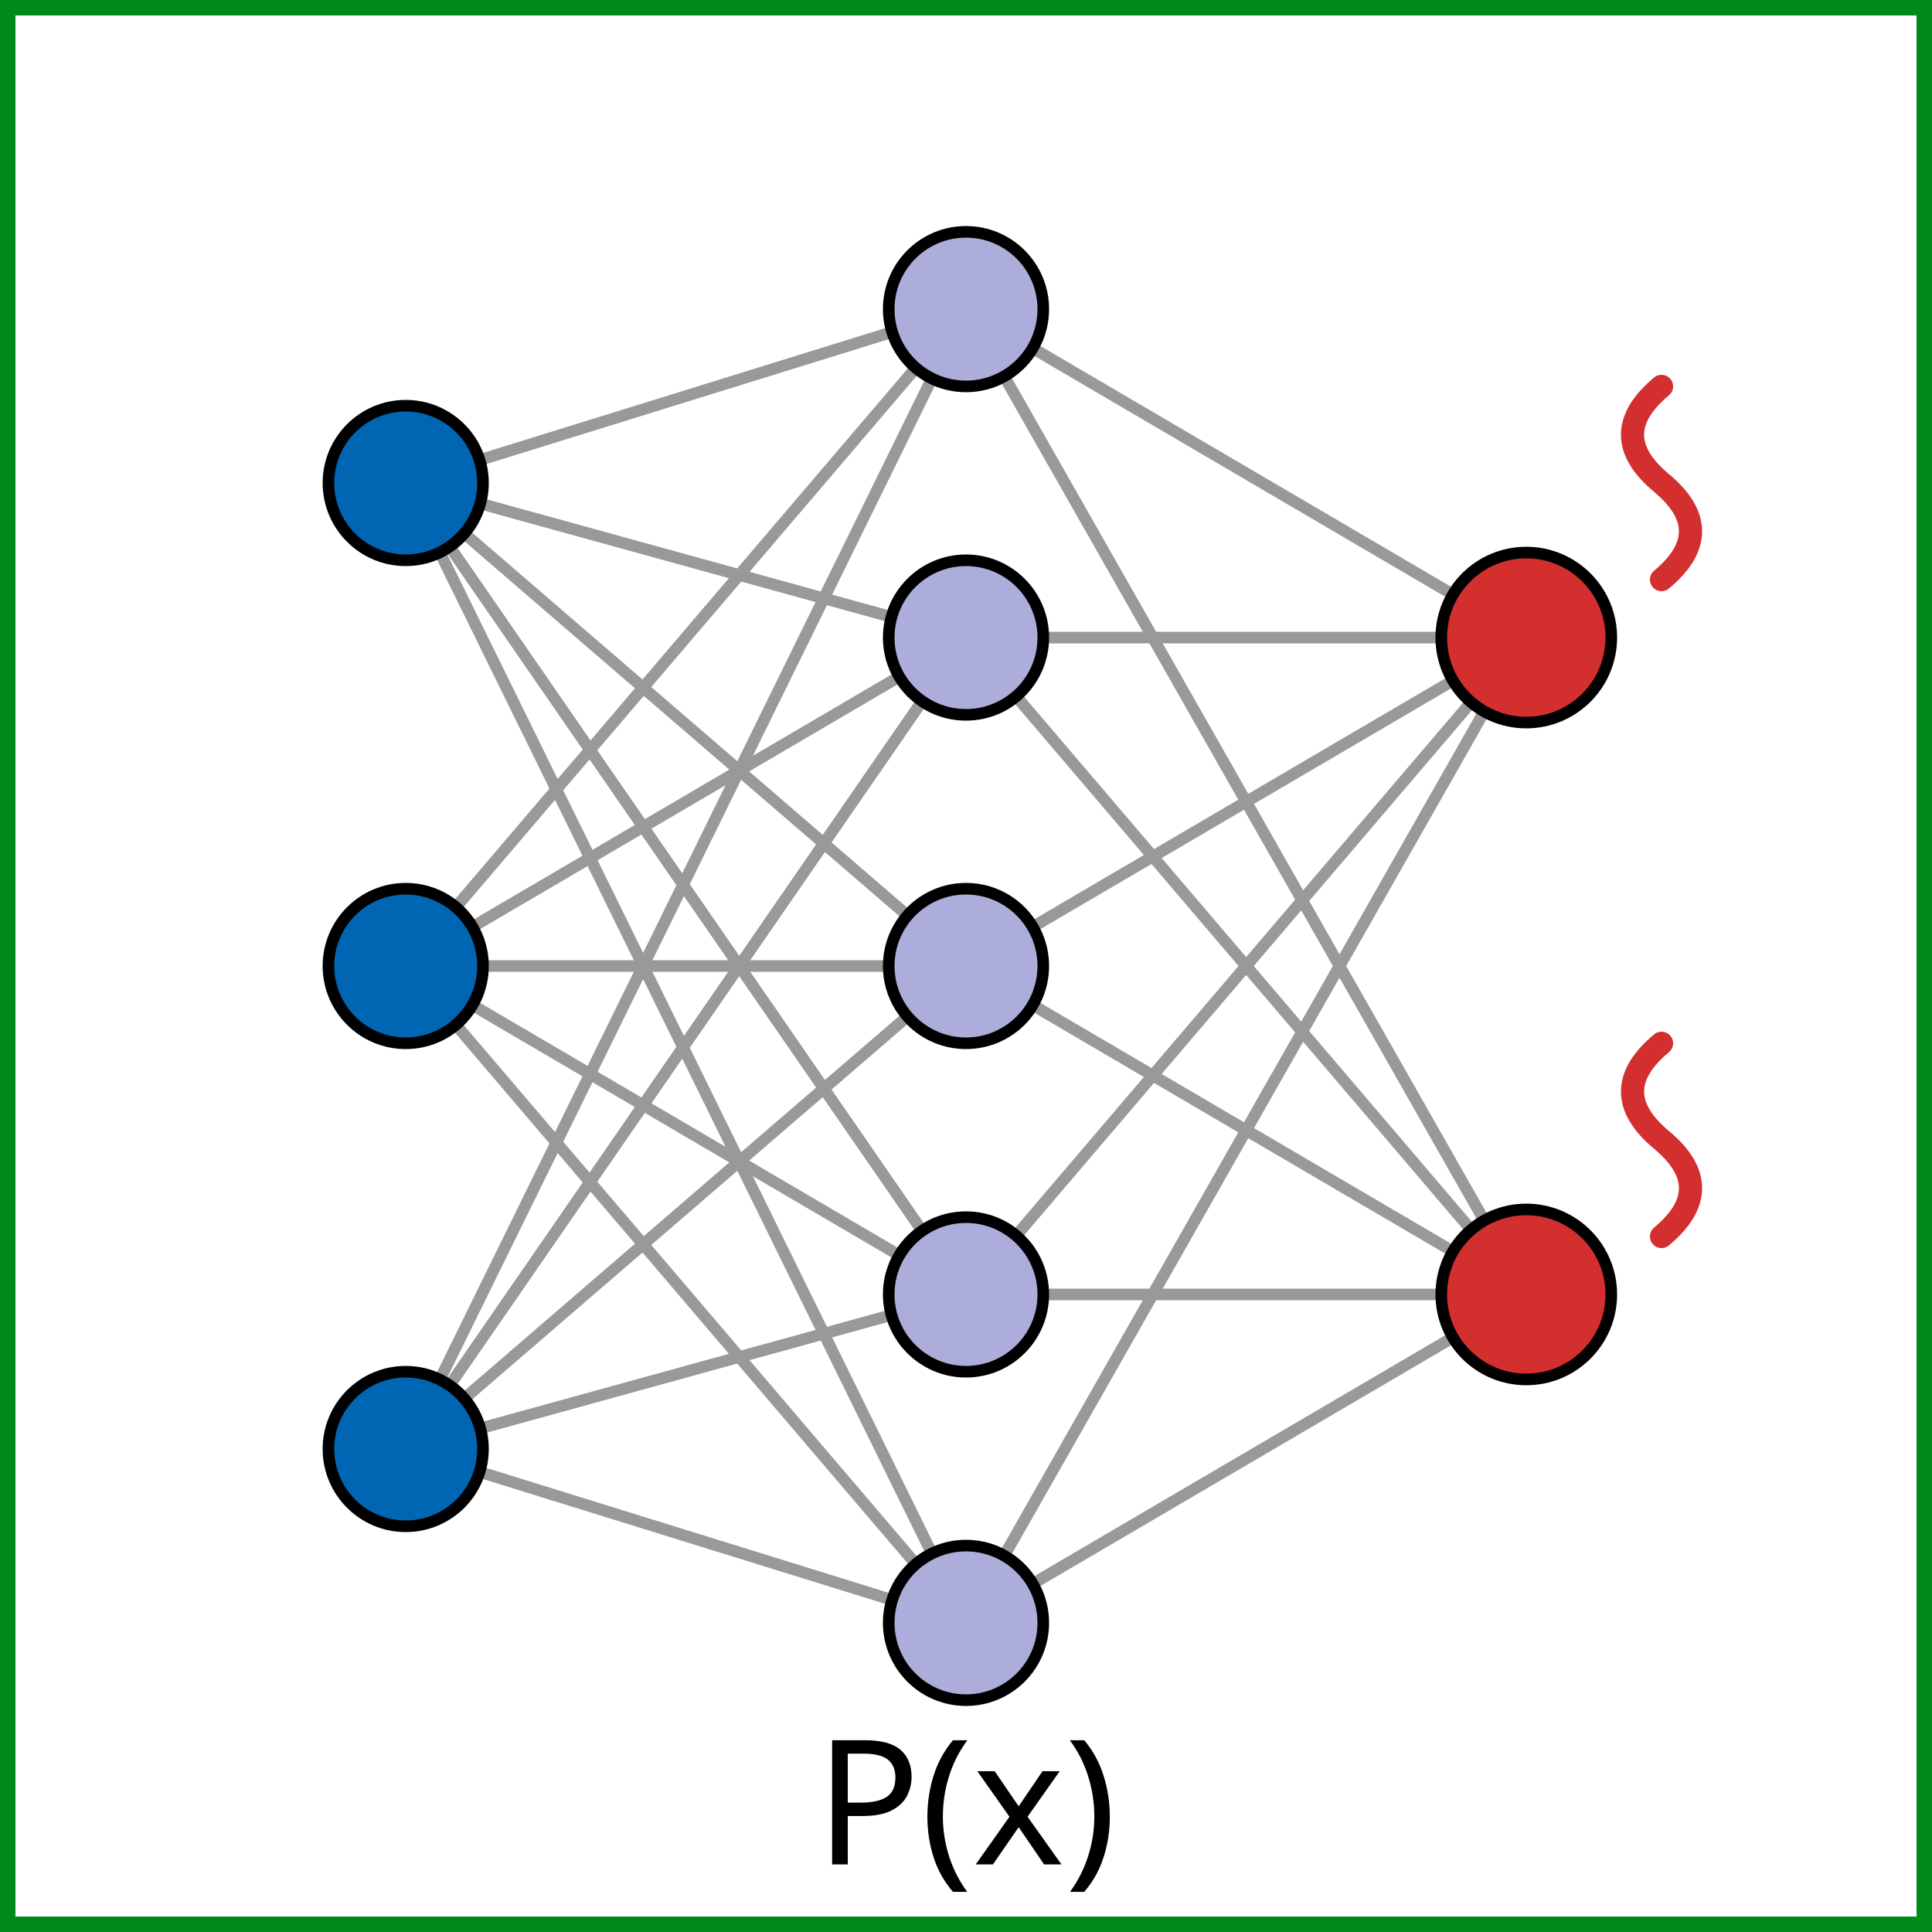
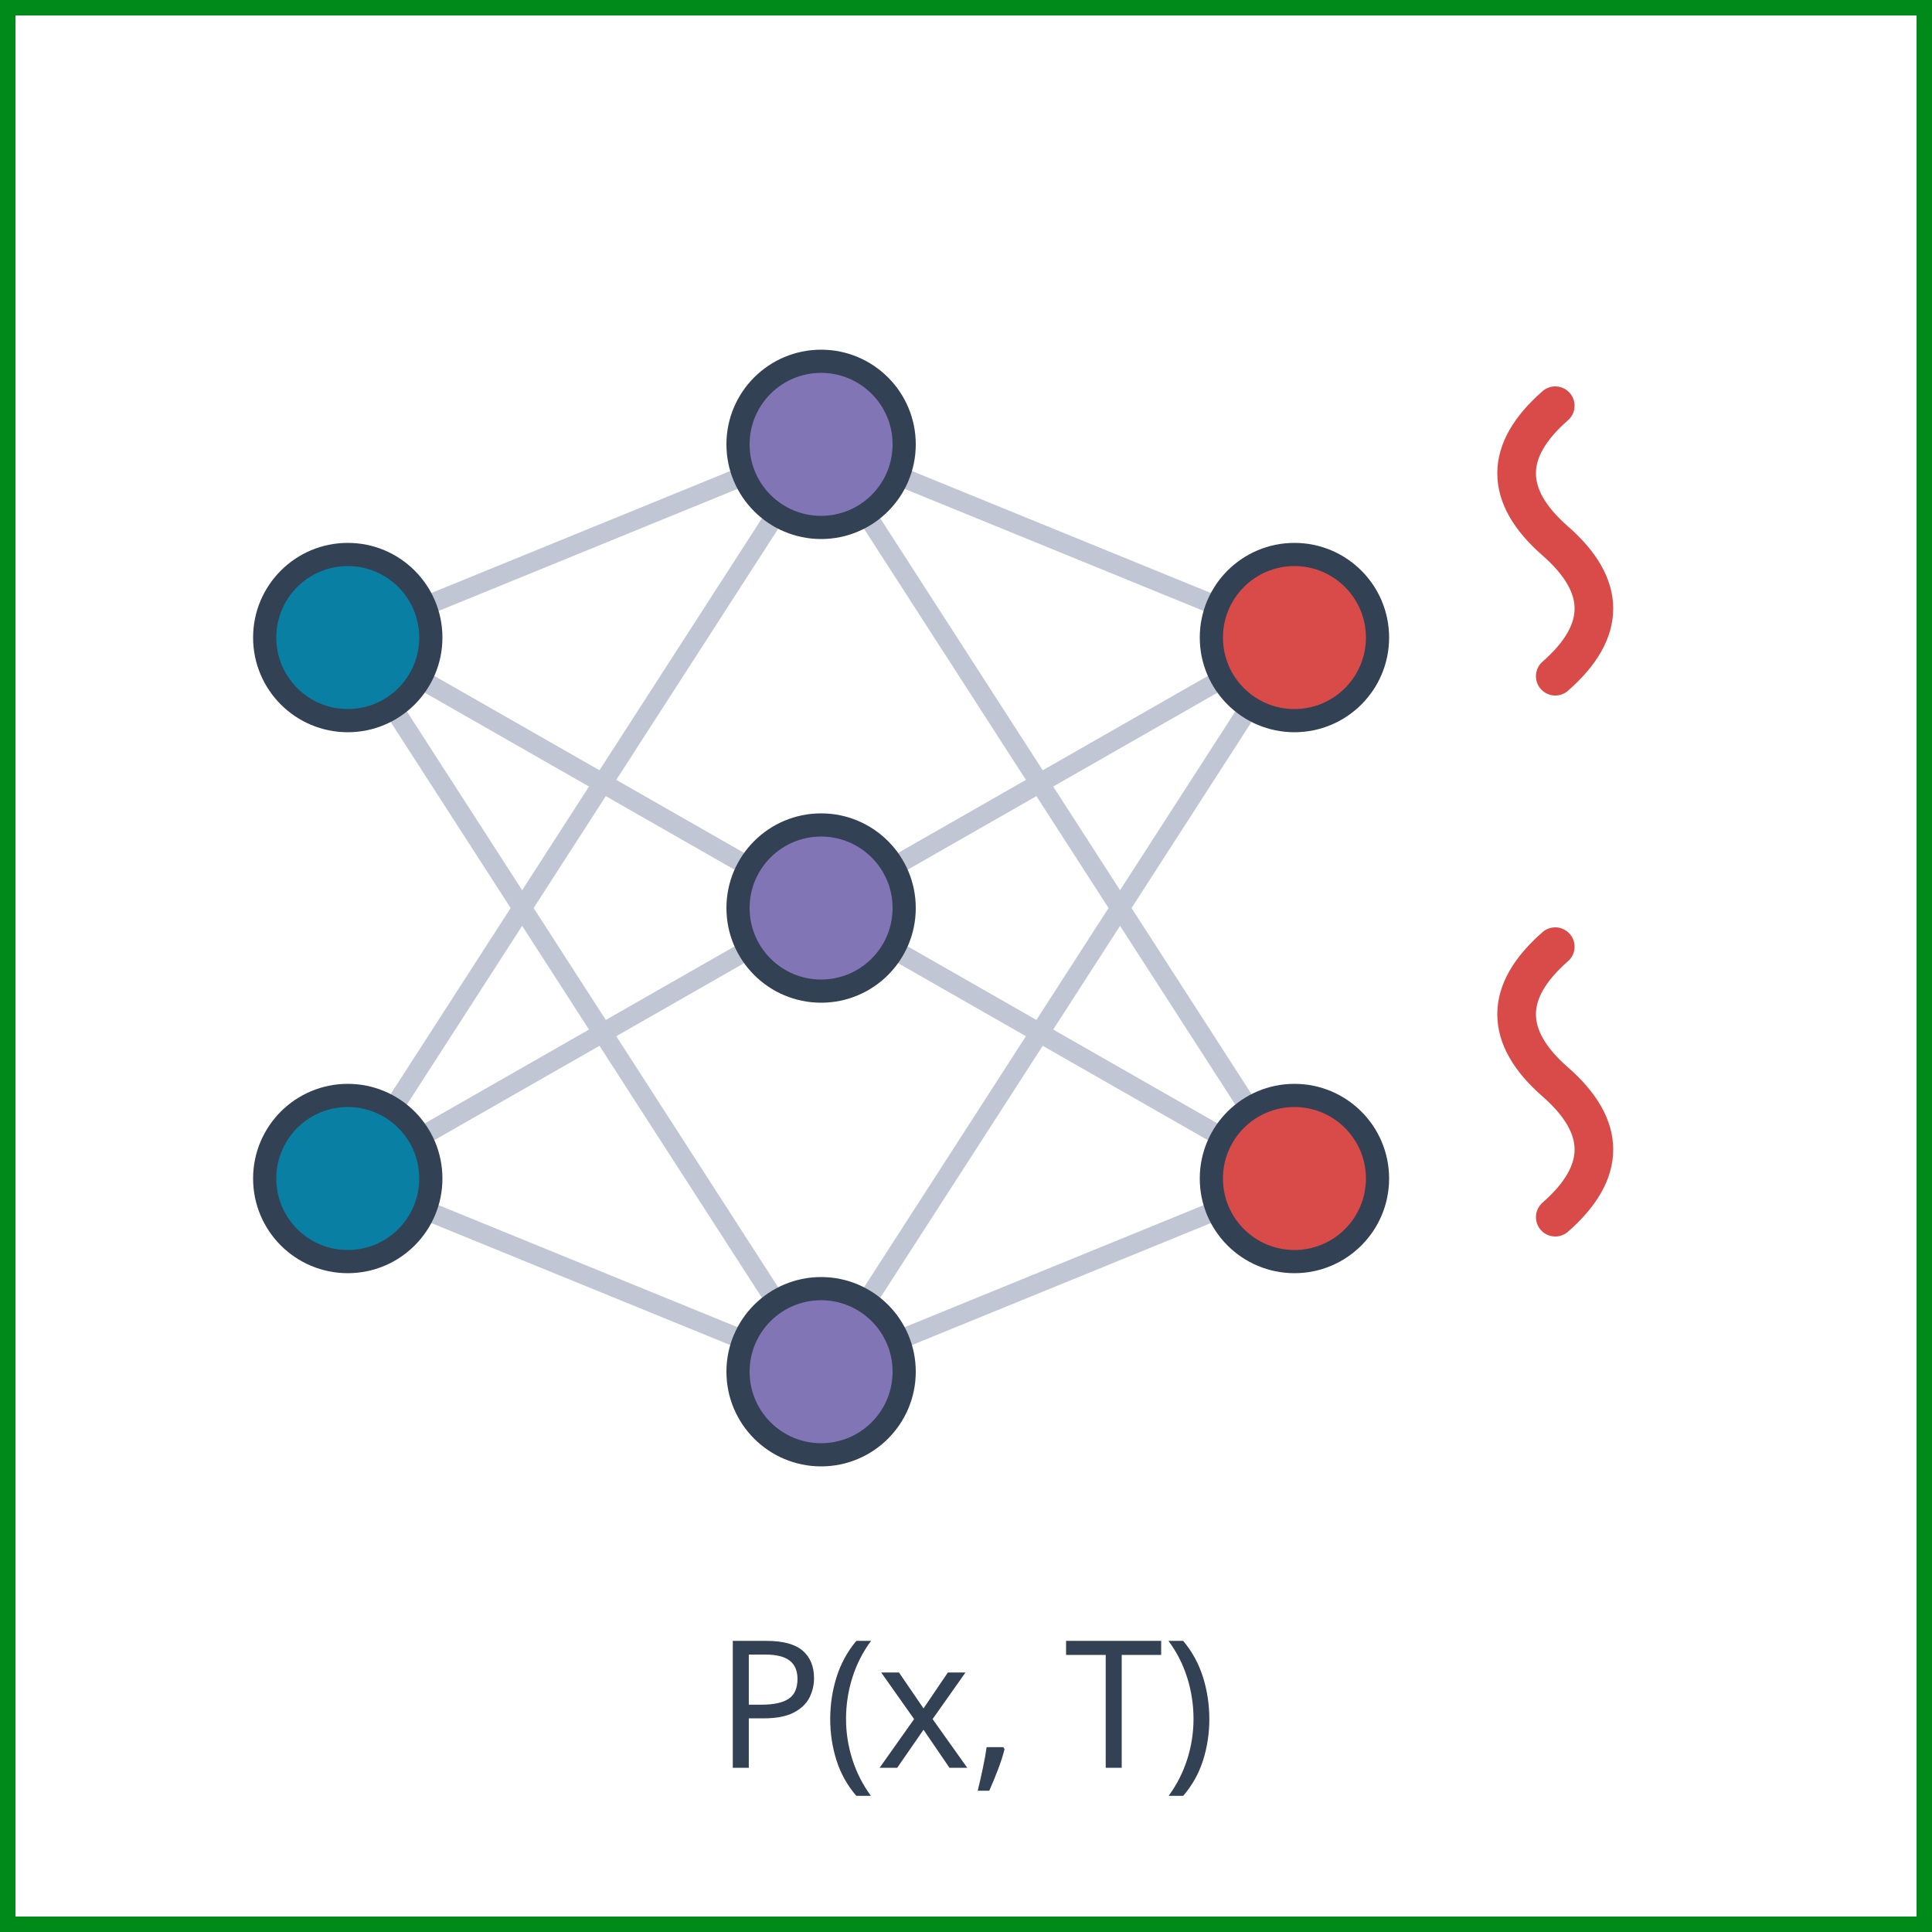
<svg xmlns="http://www.w3.org/2000/svg" viewBox="0 0 1000 1000">
-   <path fill="#fff" d="M4 4h992v992H4z" />
-   <path fill="#008a19" d="M992 8v984H8V8zm8-8H0v1000h1000z" />
-   <g stroke="#999" stroke-width="6" fill="none">
-     <path d="M210 250 500 160M210 250 500 330M210 250 500 500M210 250 500 670M210 250 500 840" />
-     <path d="M210 500 500 160M210 500 500 330M210 500 500 500M210 500 500 670M210 500 500 840" />
-     <path d="M210 750 500 160M210 750 500 330M210 750 500 500M210 750 500 670M210 750 500 840" />
-     <path d="M500 160 790 330M500 330 790 330M500 500 790 330M500 670 790 330M500 840 790 330" />
-     <path d="M500 160 790 670M500 330 790 670M500 500 790 670M500 670 790 670M500 840 790 670" />
-   </g>
-   <g fill="#0066b3" stroke="#000" stroke-width="6">
-     <circle cx="210" cy="250" r="40" />
-     <circle cx="210" cy="500" r="40" />
-     <circle cx="210" cy="750" r="40" />
-   </g>
-   <g fill="#adaddb" stroke="#000" stroke-width="6">
-     <circle cx="500" cy="160" r="40" />
-     <circle cx="500" cy="330" r="40" />
-     <circle cx="500" cy="500" r="40" />
-     <circle cx="500" cy="670" r="40" />
-     <circle cx="500" cy="840" r="40" />
-   </g>
-   <g fill="#d32f2f" stroke="#000" stroke-width="6">
-     <circle cx="790" cy="330" r="44" />
-     <circle cx="790" cy="670" r="44" />
-   </g>
-   <g stroke="#d32f2f" stroke-width="12" fill="none" stroke-linecap="round">
-     <path d="M860 300 q30 -25 0 -50 q-30 -25 0 -50" />
-     <path d="M860 640 q30 -25 0 -50 q-30 -25 0 -50" />
-   </g>
-   <text x="500" y="965" font-family="sans-serif" font-size="90" text-anchor="middle" fill="#000">P(x)</text>
+   <rect x="4" y="4" width="992" height="992" fill="#fff" stroke="#008a19" stroke-width="8" />
+   <path d="M180 330 L425 230" fill="none" stroke="#c1c6d5" stroke-width="10" stroke-linecap="round" stroke-linejoin="round" />
+   <path d="M180 330 L425 470" fill="none" stroke="#c1c6d5" stroke-width="10" stroke-linecap="round" stroke-linejoin="round" />
+   <path d="M180 330 L425 710" fill="none" stroke="#c1c6d5" stroke-width="10" stroke-linecap="round" stroke-linejoin="round" />
+   <path d="M180 610 L425 230" fill="none" stroke="#c1c6d5" stroke-width="10" stroke-linecap="round" stroke-linejoin="round" />
+   <path d="M180 610 L425 470" fill="none" stroke="#c1c6d5" stroke-width="10" stroke-linecap="round" stroke-linejoin="round" />
+   <path d="M180 610 L425 710" fill="none" stroke="#c1c6d5" stroke-width="10" stroke-linecap="round" stroke-linejoin="round" />
+   <path d="M425 230 L670 330" fill="none" stroke="#c1c6d5" stroke-width="10" stroke-linecap="round" stroke-linejoin="round" />
+   <path d="M425 230 L670 610" fill="none" stroke="#c1c6d5" stroke-width="10" stroke-linecap="round" stroke-linejoin="round" />
+   <path d="M425 470 L670 330" fill="none" stroke="#c1c6d5" stroke-width="10" stroke-linecap="round" stroke-linejoin="round" />
+   <path d="M425 470 L670 610" fill="none" stroke="#c1c6d5" stroke-width="10" stroke-linecap="round" stroke-linejoin="round" />
+   <path d="M425 710 L670 330" fill="none" stroke="#c1c6d5" stroke-width="10" stroke-linecap="round" stroke-linejoin="round" />
+   <path d="M425 710 L670 610" fill="none" stroke="#c1c6d5" stroke-width="10" stroke-linecap="round" stroke-linejoin="round" />
+   <circle cx="180" cy="330" r="43" fill="#087fa3" stroke="#334155" stroke-width="12" />
+   <circle cx="180" cy="610" r="43" fill="#087fa3" stroke="#334155" stroke-width="12" />
+   <circle cx="425" cy="230" r="43" fill="#8275b5" stroke="#334155" stroke-width="12" />
+   <circle cx="425" cy="470" r="43" fill="#8275b5" stroke="#334155" stroke-width="12" />
+   <circle cx="425" cy="710" r="43" fill="#8275b5" stroke="#334155" stroke-width="12" />
+   <circle cx="670" cy="330" r="43" fill="#d94b48" stroke="#334155" stroke-width="12" />
+   <circle cx="670" cy="610" r="43" fill="#d94b48" stroke="#334155" stroke-width="12" />
+   <path d="M805 350 q40 -35 0 -70 q-40 -35 0 -70" fill="none" stroke="#d94b48" stroke-width="20" stroke-linecap="round" stroke-linejoin="round" />
+   <path d="M805 630 q40 -35 0 -70 q-40 -35 0 -70" fill="none" stroke="#d94b48" stroke-width="20" stroke-linecap="round" stroke-linejoin="round" />
+   <text x="500" y="915" text-anchor="middle" font-family="sans-serif" font-size="92" fill="#334155">P(x, T)</text>
</svg>
